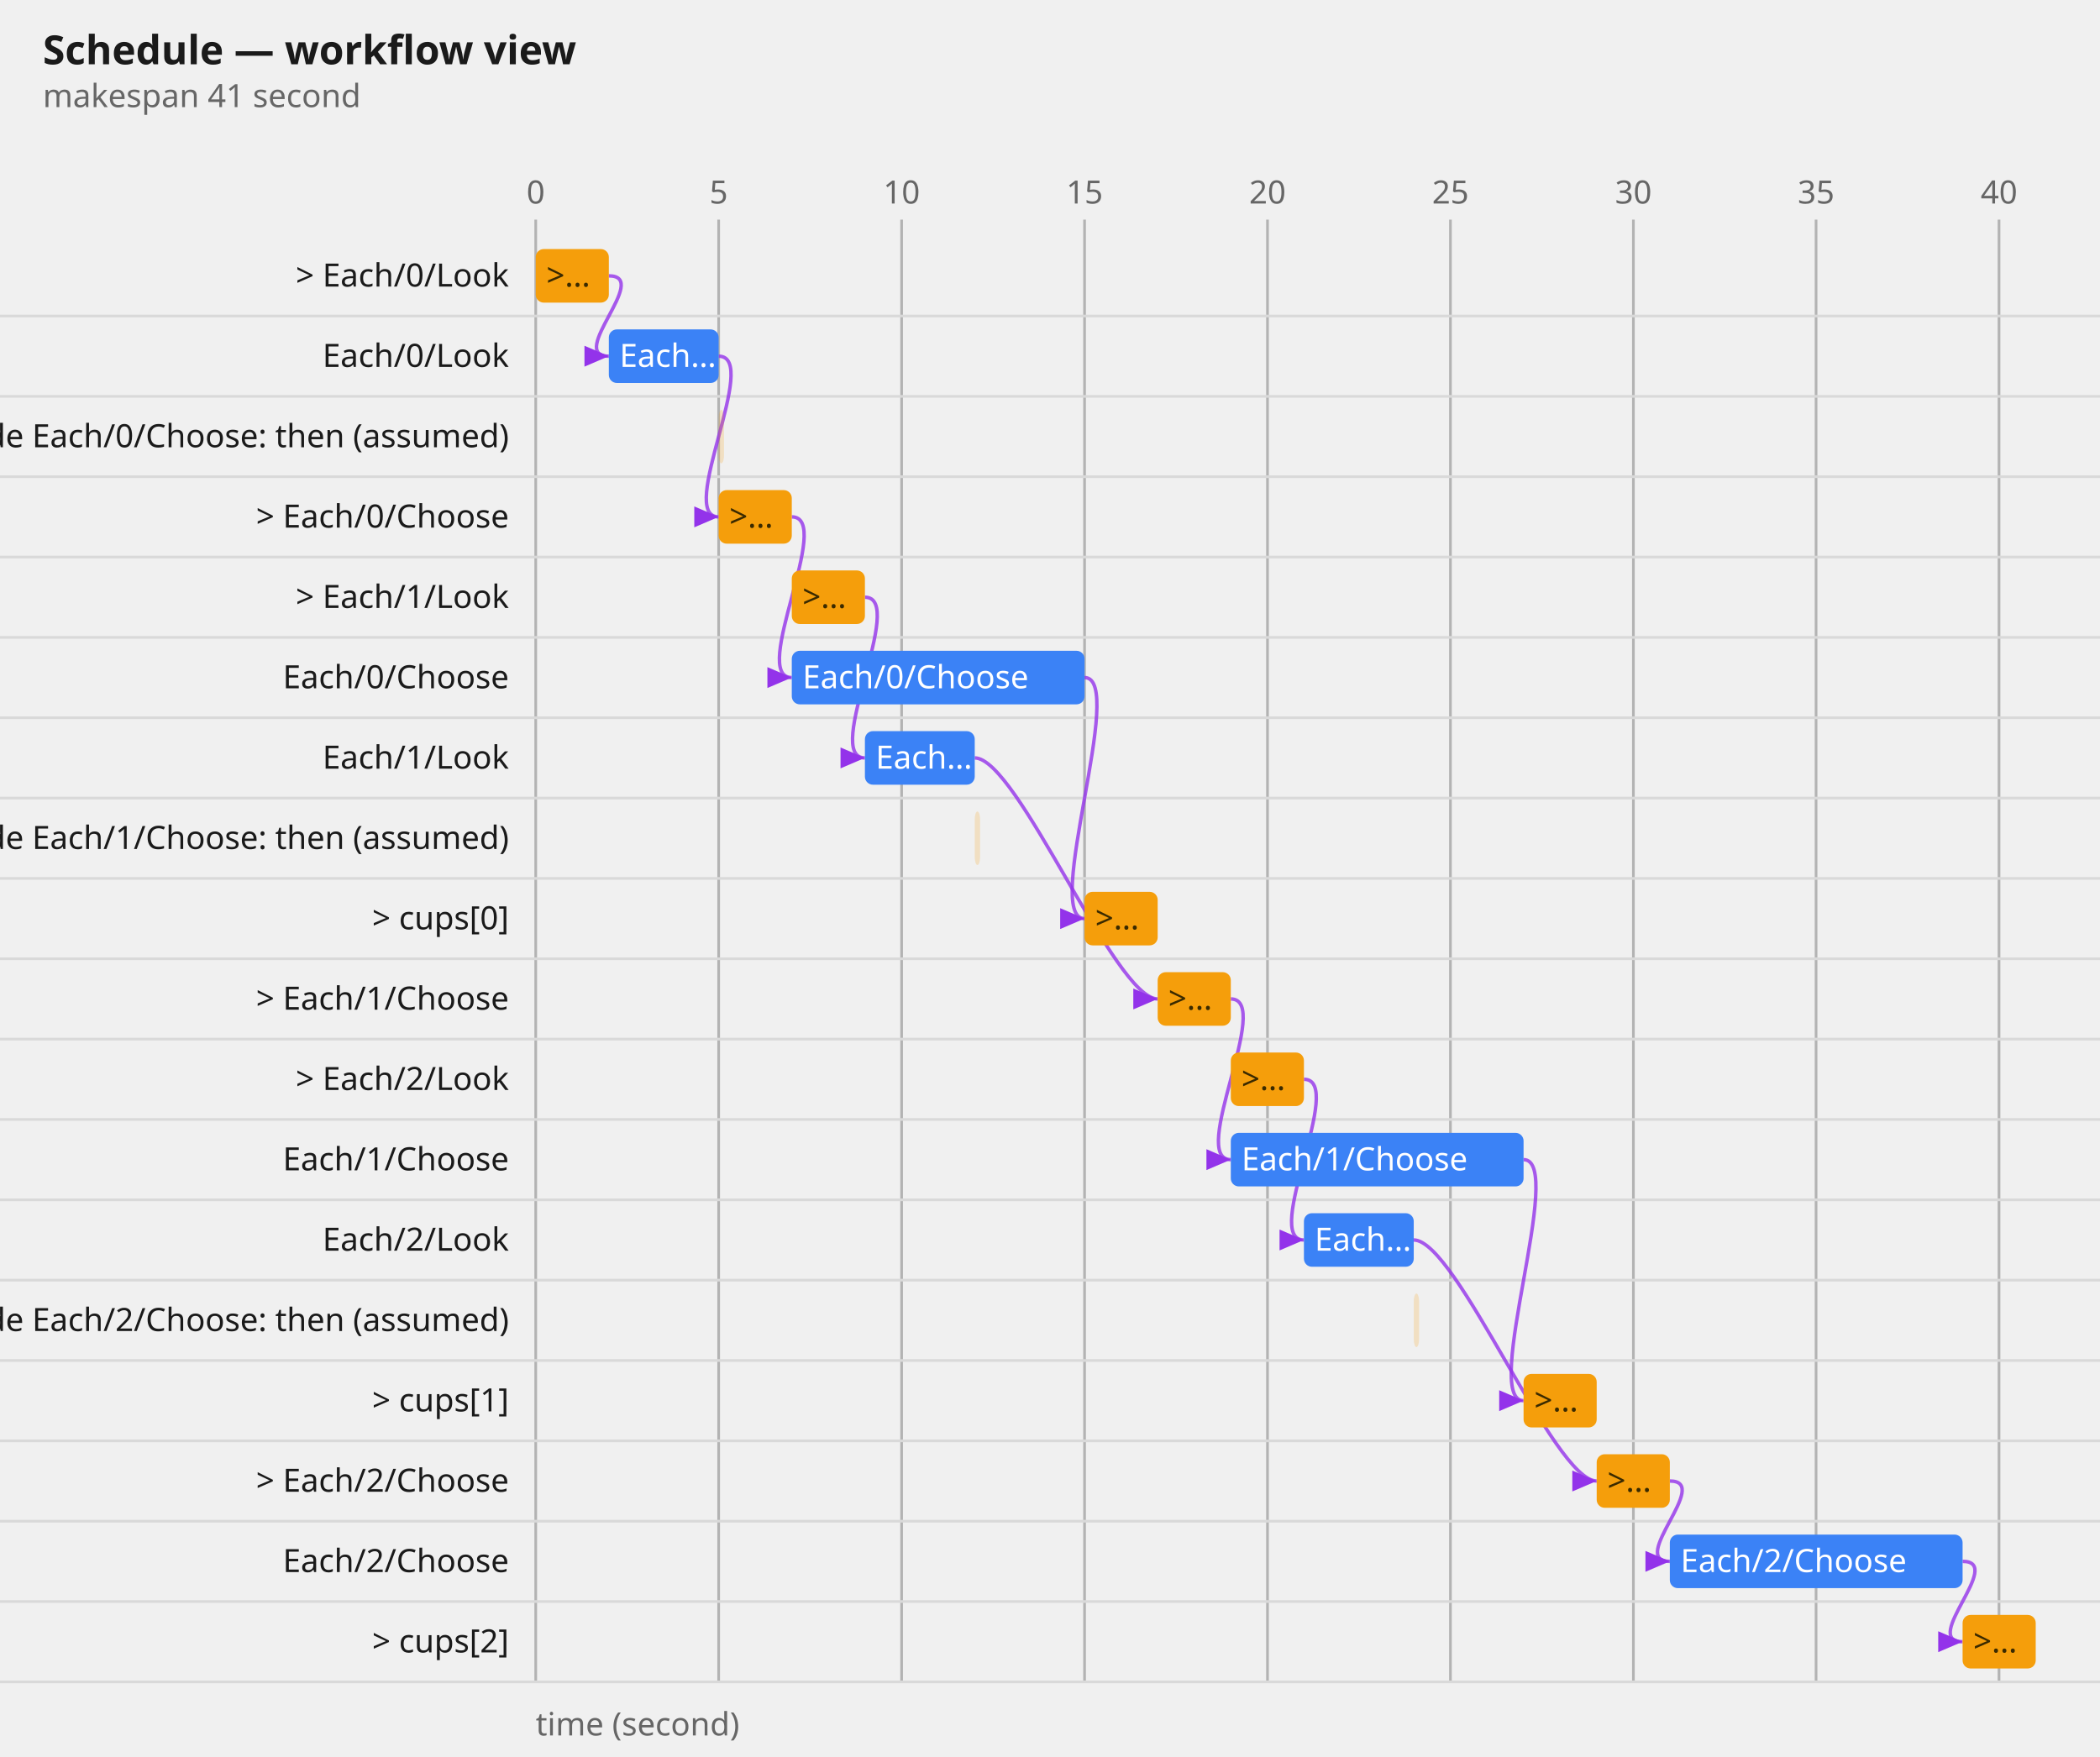
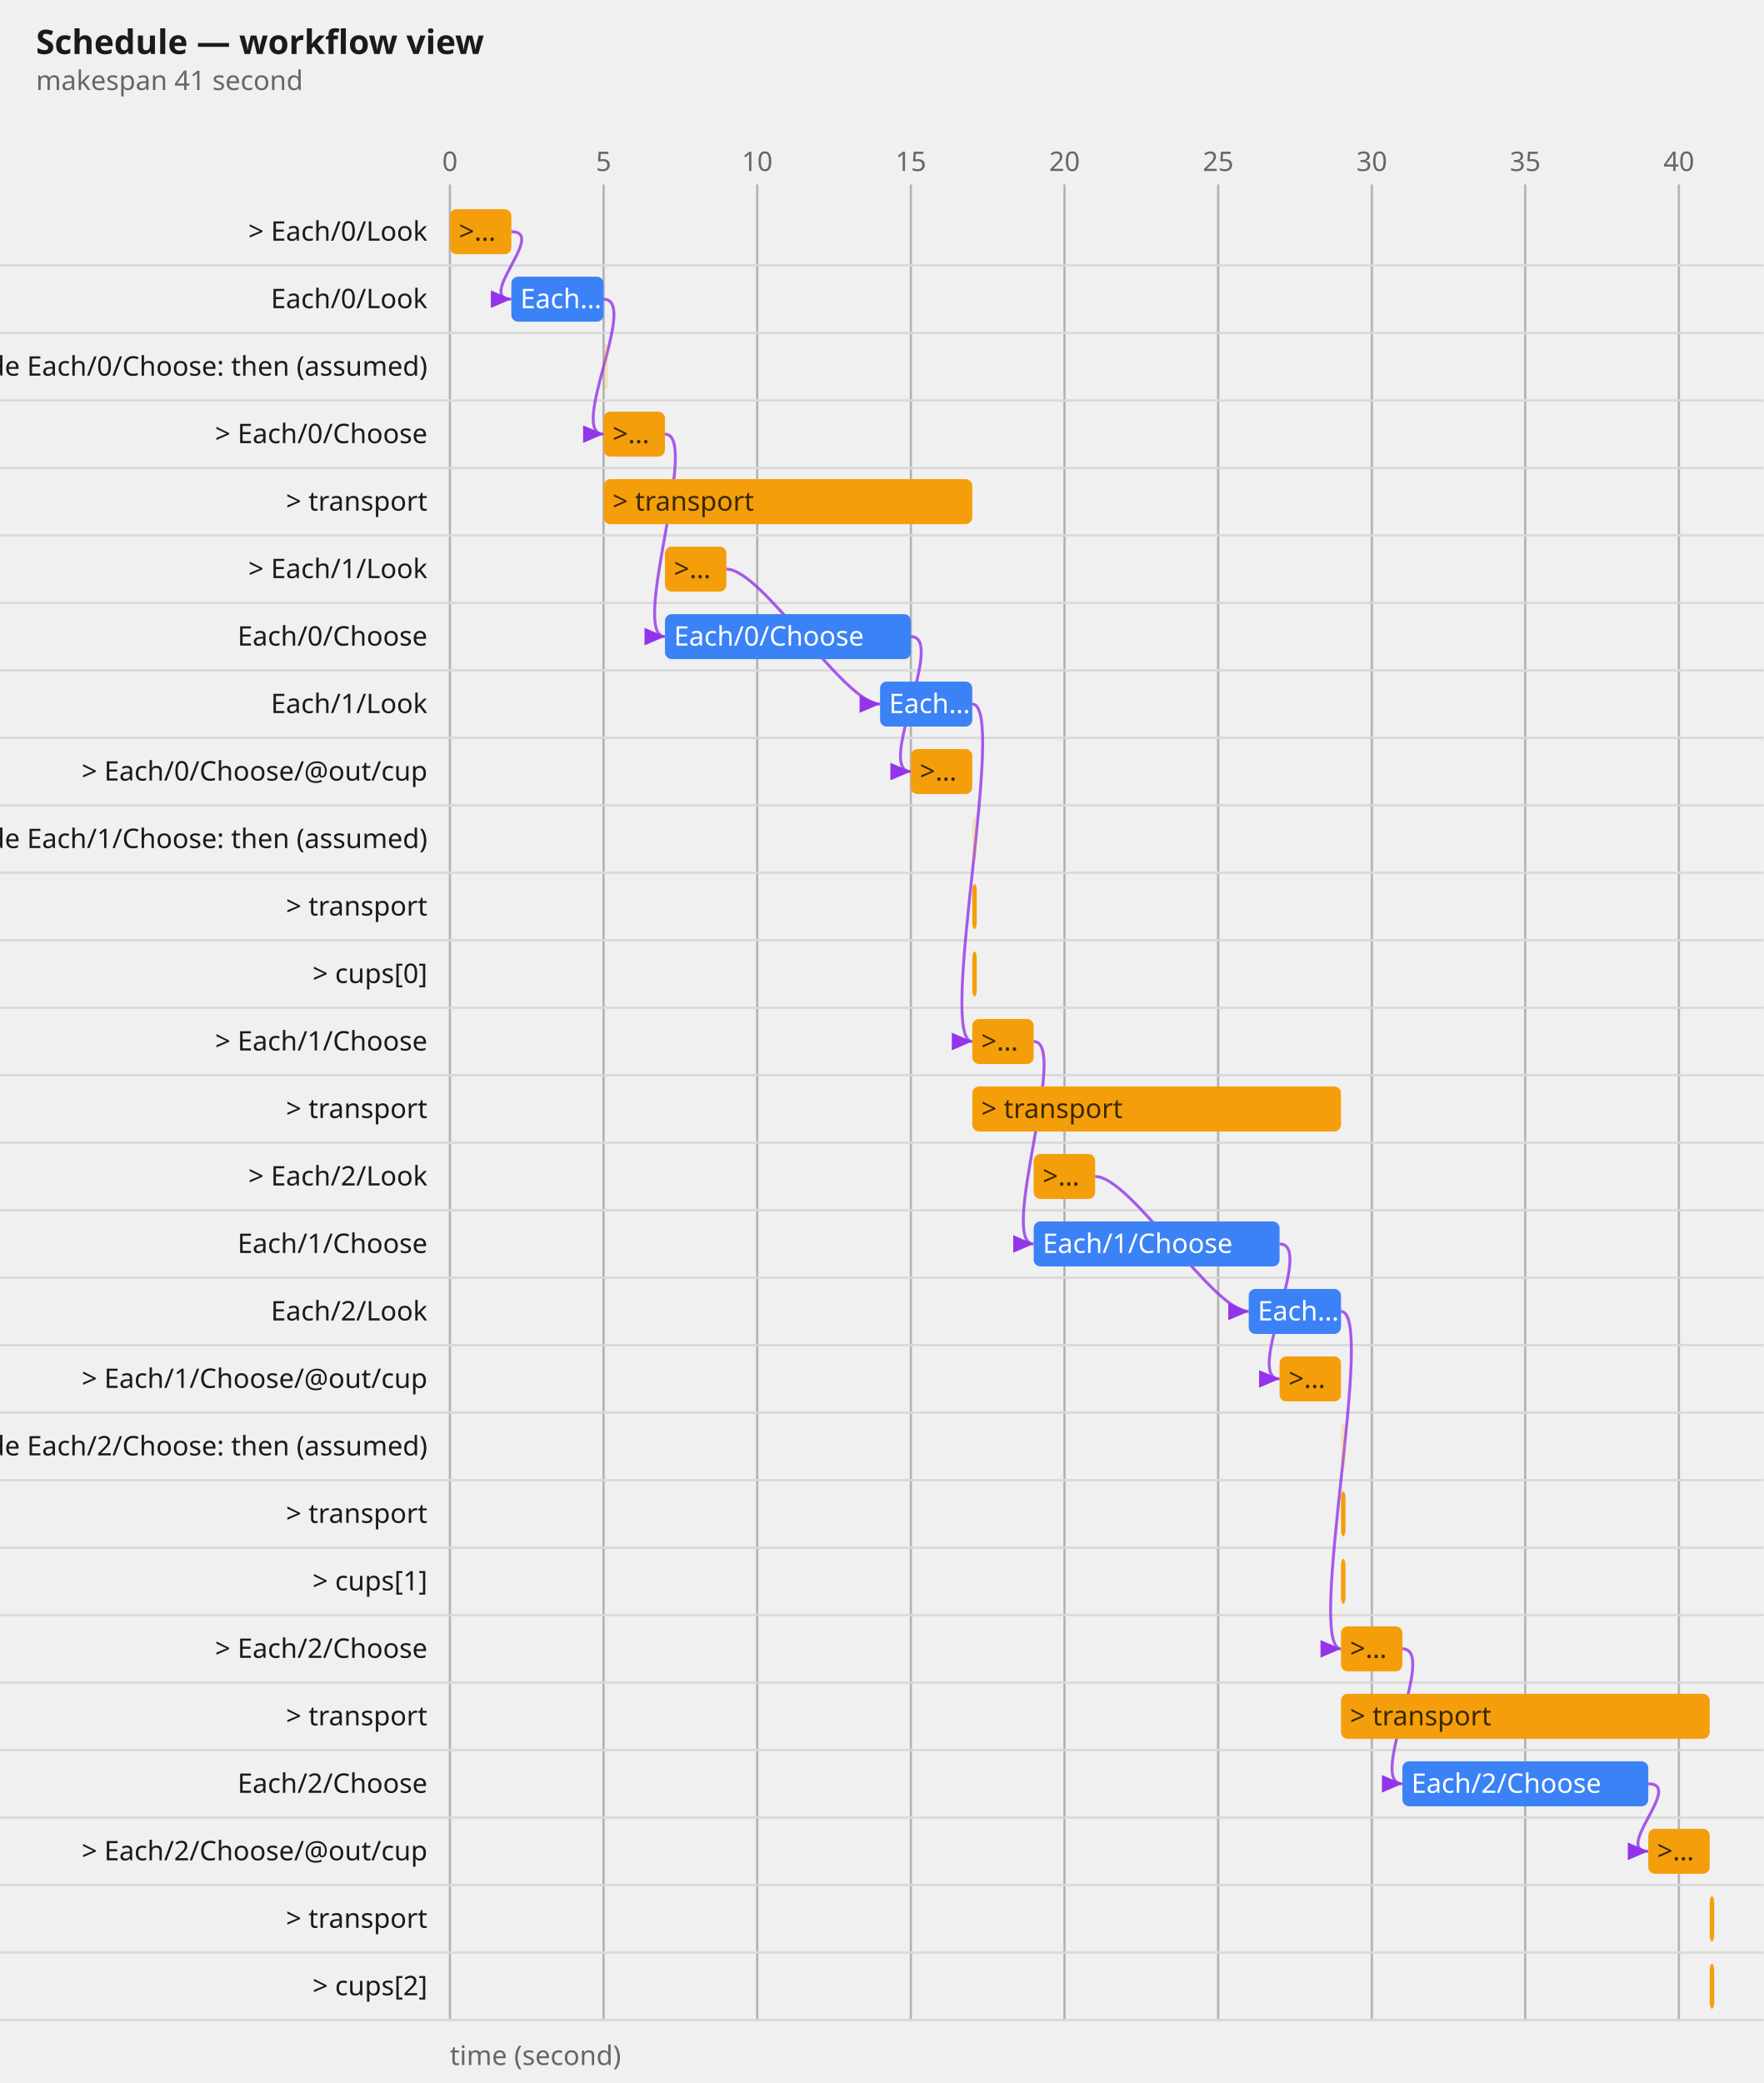
- <svg xmlns="http://www.w3.org/2000/svg" viewBox="0 0 784 656" width="784" height="656" font-family="system-ui, sans-serif" font-size="12">
+ <svg xmlns="http://www.w3.org/2000/svg" viewBox="0 0 784 926" width="784" height="926" font-family="system-ui, sans-serif" font-size="12">
  <text fill="#1a1a1a" font-size="15" font-weight="600" x="16" y="24">Schedule — workflow view</text>
  <text fill="#666666" x="16" y="40">makespan 41 second</text>
  <defs>
    <marker id="ah" markerWidth="8" markerHeight="8" refX="7" refY="3" orient="auto">
      <path d="M0,0 L7,3 L0,6 Z" fill="#9333ea" />
    </marker>
  </defs>
  <g transform="translate(0,48)">
-     <line stroke="#b3b3b3" stroke-width="1" x1="200.0" y1="34.0" x2="200.0" y2="580.0" />
+     <line stroke="#b3b3b3" stroke-width="1" x1="200.0" y1="34.0" x2="200.0" y2="850.0" />
    <text fill="#666666" x="200.0" y="28.0" text-anchor="middle">0</text>
-     <line stroke="#b3b3b3" stroke-width="1" x1="268.3" y1="34.0" x2="268.3" y2="580.0" />
+     <line stroke="#b3b3b3" stroke-width="1" x1="268.3" y1="34.0" x2="268.3" y2="850.0" />
    <text fill="#666666" x="268.3" y="28.0" text-anchor="middle">5</text>
-     <line stroke="#b3b3b3" stroke-width="1" x1="336.6" y1="34.0" x2="336.6" y2="580.0" />
+     <line stroke="#b3b3b3" stroke-width="1" x1="336.6" y1="34.0" x2="336.6" y2="850.0" />
    <text fill="#666666" x="336.6" y="28.0" text-anchor="middle">10</text>
-     <line stroke="#b3b3b3" stroke-width="1" x1="404.9" y1="34.0" x2="404.9" y2="580.0" />
+     <line stroke="#b3b3b3" stroke-width="1" x1="404.9" y1="34.0" x2="404.9" y2="850.0" />
    <text fill="#666666" x="404.9" y="28.0" text-anchor="middle">15</text>
-     <line stroke="#b3b3b3" stroke-width="1" x1="473.2" y1="34.0" x2="473.2" y2="580.0" />
+     <line stroke="#b3b3b3" stroke-width="1" x1="473.2" y1="34.0" x2="473.2" y2="850.0" />
    <text fill="#666666" x="473.2" y="28.0" text-anchor="middle">20</text>
-     <line stroke="#b3b3b3" stroke-width="1" x1="541.5" y1="34.0" x2="541.5" y2="580.0" />
+     <line stroke="#b3b3b3" stroke-width="1" x1="541.5" y1="34.0" x2="541.5" y2="850.0" />
    <text fill="#666666" x="541.5" y="28.0" text-anchor="middle">25</text>
-     <line stroke="#b3b3b3" stroke-width="1" x1="609.8" y1="34.0" x2="609.8" y2="580.0" />
+     <line stroke="#b3b3b3" stroke-width="1" x1="609.8" y1="34.0" x2="609.8" y2="850.0" />
    <text fill="#666666" x="609.8" y="28.0" text-anchor="middle">30</text>
-     <line stroke="#b3b3b3" stroke-width="1" x1="678.0" y1="34.0" x2="678.0" y2="580.0" />
+     <line stroke="#b3b3b3" stroke-width="1" x1="678.0" y1="34.0" x2="678.0" y2="850.0" />
    <text fill="#666666" x="678.0" y="28.0" text-anchor="middle">35</text>
-     <line stroke="#b3b3b3" stroke-width="1" x1="746.3" y1="34.0" x2="746.3" y2="580.0" />
+     <line stroke="#b3b3b3" stroke-width="1" x1="746.3" y1="34.0" x2="746.3" y2="850.0" />
    <text fill="#666666" x="746.3" y="28.0" text-anchor="middle">40</text>
-     <text fill="#666666" x="200.0" y="600.0">time (second)</text>
+     <text fill="#666666" x="200.0" y="870.0">time (second)</text>
    <line stroke="#d9d9d9" stroke-width="1" x1="0" y1="70.0" x2="784.0" y2="70.0" />
    <text fill="#1a1a1a" x="190.0" y="59.0" text-anchor="end">&gt; Each/0/Look</text>
    <line stroke="#d9d9d9" stroke-width="1" x1="0" y1="100.0" x2="784.0" y2="100.0" />
    <text fill="#1a1a1a" x="190.0" y="89.0" text-anchor="end">Each/0/Look</text>
    <line stroke="#d9d9d9" stroke-width="1" x1="0" y1="130.0" x2="784.0" y2="130.0" />
    <text fill="#1a1a1a" x="190.0" y="119.0" text-anchor="end">decide Each/0/Choose: then (assumed)</text>
    <line stroke="#d9d9d9" stroke-width="1" x1="0" y1="160.0" x2="784.0" y2="160.0" />
    <text fill="#1a1a1a" x="190.0" y="149.0" text-anchor="end">&gt; Each/0/Choose</text>
    <line stroke="#d9d9d9" stroke-width="1" x1="0" y1="190.0" x2="784.0" y2="190.0" />
-     <text fill="#1a1a1a" x="190.0" y="179.0" text-anchor="end">&gt; Each/1/Look</text>
+     <text fill="#1a1a1a" x="190.0" y="179.0" text-anchor="end">&gt; transport</text>
    <line stroke="#d9d9d9" stroke-width="1" x1="0" y1="220.0" x2="784.0" y2="220.0" />
-     <text fill="#1a1a1a" x="190.0" y="209.0" text-anchor="end">Each/0/Choose</text>
+     <text fill="#1a1a1a" x="190.0" y="209.0" text-anchor="end">&gt; Each/1/Look</text>
    <line stroke="#d9d9d9" stroke-width="1" x1="0" y1="250.0" x2="784.0" y2="250.0" />
-     <text fill="#1a1a1a" x="190.0" y="239.0" text-anchor="end">Each/1/Look</text>
+     <text fill="#1a1a1a" x="190.0" y="239.0" text-anchor="end">Each/0/Choose</text>
    <line stroke="#d9d9d9" stroke-width="1" x1="0" y1="280.0" x2="784.0" y2="280.0" />
-     <text fill="#1a1a1a" x="190.0" y="269.0" text-anchor="end">decide Each/1/Choose: then (assumed)</text>
+     <text fill="#1a1a1a" x="190.0" y="269.0" text-anchor="end">Each/1/Look</text>
    <line stroke="#d9d9d9" stroke-width="1" x1="0" y1="310.0" x2="784.0" y2="310.0" />
-     <text fill="#1a1a1a" x="190.0" y="299.0" text-anchor="end">&gt; cups[0]</text>
+     <text fill="#1a1a1a" x="190.0" y="299.0" text-anchor="end">&gt; Each/0/Choose/@out/cup</text>
    <line stroke="#d9d9d9" stroke-width="1" x1="0" y1="340.0" x2="784.0" y2="340.0" />
-     <text fill="#1a1a1a" x="190.0" y="329.0" text-anchor="end">&gt; Each/1/Choose</text>
+     <text fill="#1a1a1a" x="190.0" y="329.0" text-anchor="end">decide Each/1/Choose: then (assumed)</text>
    <line stroke="#d9d9d9" stroke-width="1" x1="0" y1="370.0" x2="784.0" y2="370.0" />
-     <text fill="#1a1a1a" x="190.0" y="359.0" text-anchor="end">&gt; Each/2/Look</text>
+     <text fill="#1a1a1a" x="190.0" y="359.0" text-anchor="end">&gt; transport</text>
    <line stroke="#d9d9d9" stroke-width="1" x1="0" y1="400.0" x2="784.0" y2="400.0" />
-     <text fill="#1a1a1a" x="190.0" y="389.0" text-anchor="end">Each/1/Choose</text>
+     <text fill="#1a1a1a" x="190.0" y="389.0" text-anchor="end">&gt; cups[0]</text>
    <line stroke="#d9d9d9" stroke-width="1" x1="0" y1="430.0" x2="784.0" y2="430.0" />
-     <text fill="#1a1a1a" x="190.0" y="419.0" text-anchor="end">Each/2/Look</text>
+     <text fill="#1a1a1a" x="190.0" y="419.0" text-anchor="end">&gt; Each/1/Choose</text>
    <line stroke="#d9d9d9" stroke-width="1" x1="0" y1="460.0" x2="784.0" y2="460.0" />
-     <text fill="#1a1a1a" x="190.0" y="449.0" text-anchor="end">decide Each/2/Choose: then (assumed)</text>
+     <text fill="#1a1a1a" x="190.0" y="449.0" text-anchor="end">&gt; transport</text>
    <line stroke="#d9d9d9" stroke-width="1" x1="0" y1="490.0" x2="784.0" y2="490.0" />
-     <text fill="#1a1a1a" x="190.0" y="479.0" text-anchor="end">&gt; cups[1]</text>
+     <text fill="#1a1a1a" x="190.0" y="479.0" text-anchor="end">&gt; Each/2/Look</text>
    <line stroke="#d9d9d9" stroke-width="1" x1="0" y1="520.0" x2="784.0" y2="520.0" />
-     <text fill="#1a1a1a" x="190.0" y="509.0" text-anchor="end">&gt; Each/2/Choose</text>
+     <text fill="#1a1a1a" x="190.0" y="509.0" text-anchor="end">Each/1/Choose</text>
    <line stroke="#d9d9d9" stroke-width="1" x1="0" y1="550.0" x2="784.0" y2="550.0" />
-     <text fill="#1a1a1a" x="190.0" y="539.0" text-anchor="end">Each/2/Choose</text>
+     <text fill="#1a1a1a" x="190.0" y="539.0" text-anchor="end">Each/2/Look</text>
    <line stroke="#d9d9d9" stroke-width="1" x1="0" y1="580.0" x2="784.0" y2="580.0" />
-     <text fill="#1a1a1a" x="190.0" y="569.0" text-anchor="end">&gt; cups[2]</text>
+     <text fill="#1a1a1a" x="190.0" y="569.0" text-anchor="end">&gt; Each/1/Choose/@out/cup</text>
+     <line stroke="#d9d9d9" stroke-width="1" x1="0" y1="610.0" x2="784.0" y2="610.0" />
+     <text fill="#1a1a1a" x="190.0" y="599.0" text-anchor="end">decide Each/2/Choose: then (assumed)</text>
+     <line stroke="#d9d9d9" stroke-width="1" x1="0" y1="640.0" x2="784.0" y2="640.0" />
+     <text fill="#1a1a1a" x="190.0" y="629.0" text-anchor="end">&gt; transport</text>
+     <line stroke="#d9d9d9" stroke-width="1" x1="0" y1="670.0" x2="784.0" y2="670.0" />
+     <text fill="#1a1a1a" x="190.0" y="659.0" text-anchor="end">&gt; cups[1]</text>
+     <line stroke="#d9d9d9" stroke-width="1" x1="0" y1="700.0" x2="784.0" y2="700.0" />
+     <text fill="#1a1a1a" x="190.0" y="689.0" text-anchor="end">&gt; Each/2/Choose</text>
+     <line stroke="#d9d9d9" stroke-width="1" x1="0" y1="730.0" x2="784.0" y2="730.0" />
+     <text fill="#1a1a1a" x="190.0" y="719.0" text-anchor="end">&gt; transport</text>
+     <line stroke="#d9d9d9" stroke-width="1" x1="0" y1="760.0" x2="784.0" y2="760.0" />
+     <text fill="#1a1a1a" x="190.0" y="749.0" text-anchor="end">Each/2/Choose</text>
+     <line stroke="#d9d9d9" stroke-width="1" x1="0" y1="790.0" x2="784.0" y2="790.0" />
+     <text fill="#1a1a1a" x="190.0" y="779.0" text-anchor="end">&gt; Each/2/Choose/@out/cup</text>
+     <line stroke="#d9d9d9" stroke-width="1" x1="0" y1="820.0" x2="784.0" y2="820.0" />
+     <text fill="#1a1a1a" x="190.0" y="809.0" text-anchor="end">&gt; transport</text>
+     <line stroke="#d9d9d9" stroke-width="1" x1="0" y1="850.0" x2="784.0" y2="850.0" />
+     <text fill="#1a1a1a" x="190.0" y="839.0" text-anchor="end">&gt; cups[2]</text>
    <path fill="none" stroke="#9333ea" stroke-width="1.3" stroke-opacity="0.8" d="M227.3,55.0 C243.3,55.0 211.3,85.0 227.3,85.0" marker-end="url(#ah)" />
    <path fill="none" stroke="#9333ea" stroke-width="1.3" stroke-opacity="0.8" d="M268.3,85.0 C284.3,85.0 252.3,145.0 268.3,145.0" marker-end="url(#ah)" />
-     <path fill="none" stroke="#9333ea" stroke-width="1.3" stroke-opacity="0.8" d="M295.6,145.0 C311.6,145.0 279.6,205.0 295.6,205.0" marker-end="url(#ah)" />
-     <path fill="none" stroke="#9333ea" stroke-width="1.3" stroke-opacity="0.8" d="M322.9,175.0 C338.9,175.0 306.9,235.0 322.9,235.0" marker-end="url(#ah)" />
-     <path fill="none" stroke="#9333ea" stroke-width="1.3" stroke-opacity="0.8" d="M404.9,205.0 C420.9,205.0 388.9,295.0 404.9,295.0" marker-end="url(#ah)" />
-     <path fill="none" stroke="#9333ea" stroke-width="1.3" stroke-opacity="0.8" d="M363.9,235.0 C379.9,235.0 416.2,325.0 432.2,325.0" marker-end="url(#ah)" />
-     <path fill="none" stroke="#9333ea" stroke-width="1.3" stroke-opacity="0.8" d="M459.5,325.0 C475.5,325.0 443.5,385.0 459.5,385.0" marker-end="url(#ah)" />
-     <path fill="none" stroke="#9333ea" stroke-width="1.3" stroke-opacity="0.8" d="M486.8,355.0 C502.8,355.0 470.8,415.0 486.8,415.0" marker-end="url(#ah)" />
-     <path fill="none" stroke="#9333ea" stroke-width="1.3" stroke-opacity="0.8" d="M568.8,385.0 C584.8,385.0 552.8,475.0 568.8,475.0" marker-end="url(#ah)" />
-     <path fill="none" stroke="#9333ea" stroke-width="1.3" stroke-opacity="0.8" d="M527.8,415.0 C543.8,415.0 580.1,505.0 596.1,505.0" marker-end="url(#ah)" />
-     <path fill="none" stroke="#9333ea" stroke-width="1.3" stroke-opacity="0.8" d="M623.4,505.0 C639.4,505.0 607.4,535.0 623.4,535.0" marker-end="url(#ah)" />
-     <path fill="none" stroke="#9333ea" stroke-width="1.3" stroke-opacity="0.8" d="M732.7,535.0 C748.7,535.0 716.7,565.0 732.7,565.0" marker-end="url(#ah)" />
+     <path fill="none" stroke="#9333ea" stroke-width="1.3" stroke-opacity="0.8" d="M295.6,145.0 C311.6,145.0 279.6,235.0 295.6,235.0" marker-end="url(#ah)" />
+     <path fill="none" stroke="#9333ea" stroke-width="1.3" stroke-opacity="0.8" d="M322.9,205.0 C338.9,205.0 375.2,265.0 391.2,265.0" marker-end="url(#ah)" />
+     <path fill="none" stroke="#9333ea" stroke-width="1.3" stroke-opacity="0.8" d="M404.9,235.0 C420.9,235.0 388.9,295.0 404.9,295.0" marker-end="url(#ah)" />
+     <path fill="none" stroke="#9333ea" stroke-width="1.3" stroke-opacity="0.8" d="M432.2,265.0 C448.2,265.0 416.2,415.0 432.2,415.0" marker-end="url(#ah)" />
+     <path fill="none" stroke="#9333ea" stroke-width="1.3" stroke-opacity="0.8" d="M459.5,415.0 C475.5,415.0 443.5,505.0 459.5,505.0" marker-end="url(#ah)" />
+     <path fill="none" stroke="#9333ea" stroke-width="1.3" stroke-opacity="0.8" d="M486.8,475.0 C502.8,475.0 539.1,535.0 555.1,535.0" marker-end="url(#ah)" />
+     <path fill="none" stroke="#9333ea" stroke-width="1.3" stroke-opacity="0.8" d="M568.8,505.0 C584.8,505.0 552.8,565.0 568.8,565.0" marker-end="url(#ah)" />
+     <path fill="none" stroke="#9333ea" stroke-width="1.3" stroke-opacity="0.8" d="M596.1,535.0 C612.1,535.0 580.1,685.0 596.1,685.0" marker-end="url(#ah)" />
+     <path fill="none" stroke="#9333ea" stroke-width="1.3" stroke-opacity="0.8" d="M623.4,685.0 C639.4,685.0 607.4,745.0 623.4,745.0" marker-end="url(#ah)" />
+     <path fill="none" stroke="#9333ea" stroke-width="1.3" stroke-opacity="0.8" d="M732.7,745.0 C748.7,745.0 716.7,775.0 732.7,775.0" marker-end="url(#ah)" />
    <rect fill="#f59e0b" x="200.0" y="45.0" width="27.3" height="20" rx="3" />
    <text fill="#3a2a00" x="204.0" y="59.0">&gt;…</text>
    <rect fill="#3b82f6" x="227.3" y="75.0" width="41.0" height="20" rx="3" />
    <text fill="#ffffff" x="231.3" y="89.0">Each…</text>
    <rect fill="#f59e0b" fill-opacity="0.2" x="268.3" y="105.0" width="2.0" height="20" rx="3" />
    <rect fill="#f59e0b" x="268.3" y="135.0" width="27.3" height="20" rx="3" />
    <text fill="#3a2a00" x="272.3" y="149.0">&gt;…</text>
-     <rect fill="#f59e0b" x="295.6" y="165.0" width="27.3" height="20" rx="3" />
-     <text fill="#3a2a00" x="299.6" y="179.0">&gt;…</text>
-     <rect fill="#3b82f6" x="295.6" y="195.0" width="109.3" height="20" rx="3" />
-     <text fill="#ffffff" x="299.6" y="209.0">Each/0/Choose</text>
-     <rect fill="#3b82f6" x="322.9" y="225.0" width="41.0" height="20" rx="3" />
-     <text fill="#ffffff" x="326.9" y="239.0">Each…</text>
-     <rect fill="#f59e0b" fill-opacity="0.2" x="363.9" y="255.0" width="2.0" height="20" rx="3" />
+     <rect fill="#f59e0b" x="268.3" y="165.0" width="163.9" height="20" rx="3" />
+     <text fill="#3a2a00" x="272.3" y="179.0">&gt; transport</text>
+     <rect fill="#f59e0b" x="295.6" y="195.0" width="27.3" height="20" rx="3" />
+     <text fill="#3a2a00" x="299.6" y="209.0">&gt;…</text>
+     <rect fill="#3b82f6" x="295.6" y="225.0" width="109.3" height="20" rx="3" />
+     <text fill="#ffffff" x="299.6" y="239.0">Each/0/Choose</text>
+     <rect fill="#3b82f6" x="391.2" y="255.0" width="41.0" height="20" rx="3" />
+     <text fill="#ffffff" x="395.2" y="269.0">Each…</text>
    <rect fill="#f59e0b" x="404.9" y="285.0" width="27.3" height="20" rx="3" />
    <text fill="#3a2a00" x="408.9" y="299.0">&gt;…</text>
-     <rect fill="#f59e0b" x="432.2" y="315.0" width="27.3" height="20" rx="3" />
-     <text fill="#3a2a00" x="436.2" y="329.0">&gt;…</text>
-     <rect fill="#f59e0b" x="459.5" y="345.0" width="27.3" height="20" rx="3" />
-     <text fill="#3a2a00" x="463.5" y="359.0">&gt;…</text>
-     <rect fill="#3b82f6" x="459.5" y="375.0" width="109.3" height="20" rx="3" />
-     <text fill="#ffffff" x="463.5" y="389.0">Each/1/Choose</text>
-     <rect fill="#3b82f6" x="486.8" y="405.0" width="41.0" height="20" rx="3" />
-     <text fill="#ffffff" x="490.8" y="419.0">Each…</text>
-     <rect fill="#f59e0b" fill-opacity="0.2" x="527.8" y="435.0" width="2.0" height="20" rx="3" />
-     <rect fill="#f59e0b" x="568.8" y="465.0" width="27.3" height="20" rx="3" />
-     <text fill="#3a2a00" x="572.8" y="479.0">&gt;…</text>
-     <rect fill="#f59e0b" x="596.1" y="495.0" width="27.3" height="20" rx="3" />
-     <text fill="#3a2a00" x="600.1" y="509.0">&gt;…</text>
-     <rect fill="#3b82f6" x="623.4" y="525.0" width="109.3" height="20" rx="3" />
-     <text fill="#ffffff" x="627.4" y="539.0">Each/2/Choose</text>
-     <rect fill="#f59e0b" x="732.7" y="555.0" width="27.3" height="20" rx="3" />
-     <text fill="#3a2a00" x="736.7" y="569.0">&gt;…</text>
+     <rect fill="#f59e0b" fill-opacity="0.2" x="432.2" y="315.0" width="2.0" height="20" rx="3" />
+     <rect fill="#f59e0b" x="432.2" y="345.0" width="2.0" height="20" rx="3" />
+     <rect fill="#f59e0b" x="432.2" y="375.0" width="2.0" height="20" rx="3" />
+     <rect fill="#f59e0b" x="432.2" y="405.0" width="27.3" height="20" rx="3" />
+     <text fill="#3a2a00" x="436.2" y="419.0">&gt;…</text>
+     <rect fill="#f59e0b" x="432.2" y="435.0" width="163.9" height="20" rx="3" />
+     <text fill="#3a2a00" x="436.2" y="449.0">&gt; transport</text>
+     <rect fill="#f59e0b" x="459.5" y="465.0" width="27.3" height="20" rx="3" />
+     <text fill="#3a2a00" x="463.5" y="479.0">&gt;…</text>
+     <rect fill="#3b82f6" x="459.5" y="495.0" width="109.3" height="20" rx="3" />
+     <text fill="#ffffff" x="463.5" y="509.0">Each/1/Choose</text>
+     <rect fill="#3b82f6" x="555.1" y="525.0" width="41.0" height="20" rx="3" />
+     <text fill="#ffffff" x="559.1" y="539.0">Each…</text>
+     <rect fill="#f59e0b" x="568.8" y="555.0" width="27.3" height="20" rx="3" />
+     <text fill="#3a2a00" x="572.8" y="569.0">&gt;…</text>
+     <rect fill="#f59e0b" fill-opacity="0.2" x="596.1" y="585.0" width="2.0" height="20" rx="3" />
+     <rect fill="#f59e0b" x="596.1" y="615.0" width="2.0" height="20" rx="3" />
+     <rect fill="#f59e0b" x="596.1" y="645.0" width="2.0" height="20" rx="3" />
+     <rect fill="#f59e0b" x="596.1" y="675.0" width="27.3" height="20" rx="3" />
+     <text fill="#3a2a00" x="600.1" y="689.0">&gt;…</text>
+     <rect fill="#f59e0b" x="596.1" y="705.0" width="163.9" height="20" rx="3" />
+     <text fill="#3a2a00" x="600.1" y="719.0">&gt; transport</text>
+     <rect fill="#3b82f6" x="623.4" y="735.0" width="109.3" height="20" rx="3" />
+     <text fill="#ffffff" x="627.4" y="749.0">Each/2/Choose</text>
+     <rect fill="#f59e0b" x="732.7" y="765.0" width="27.3" height="20" rx="3" />
+     <text fill="#3a2a00" x="736.7" y="779.0">&gt;…</text>
+     <rect fill="#f59e0b" x="760.0" y="795.0" width="2.0" height="20" rx="3" />
+     <rect fill="#f59e0b" x="760.0" y="825.0" width="2.0" height="20" rx="3" />
  </g>
</svg>
